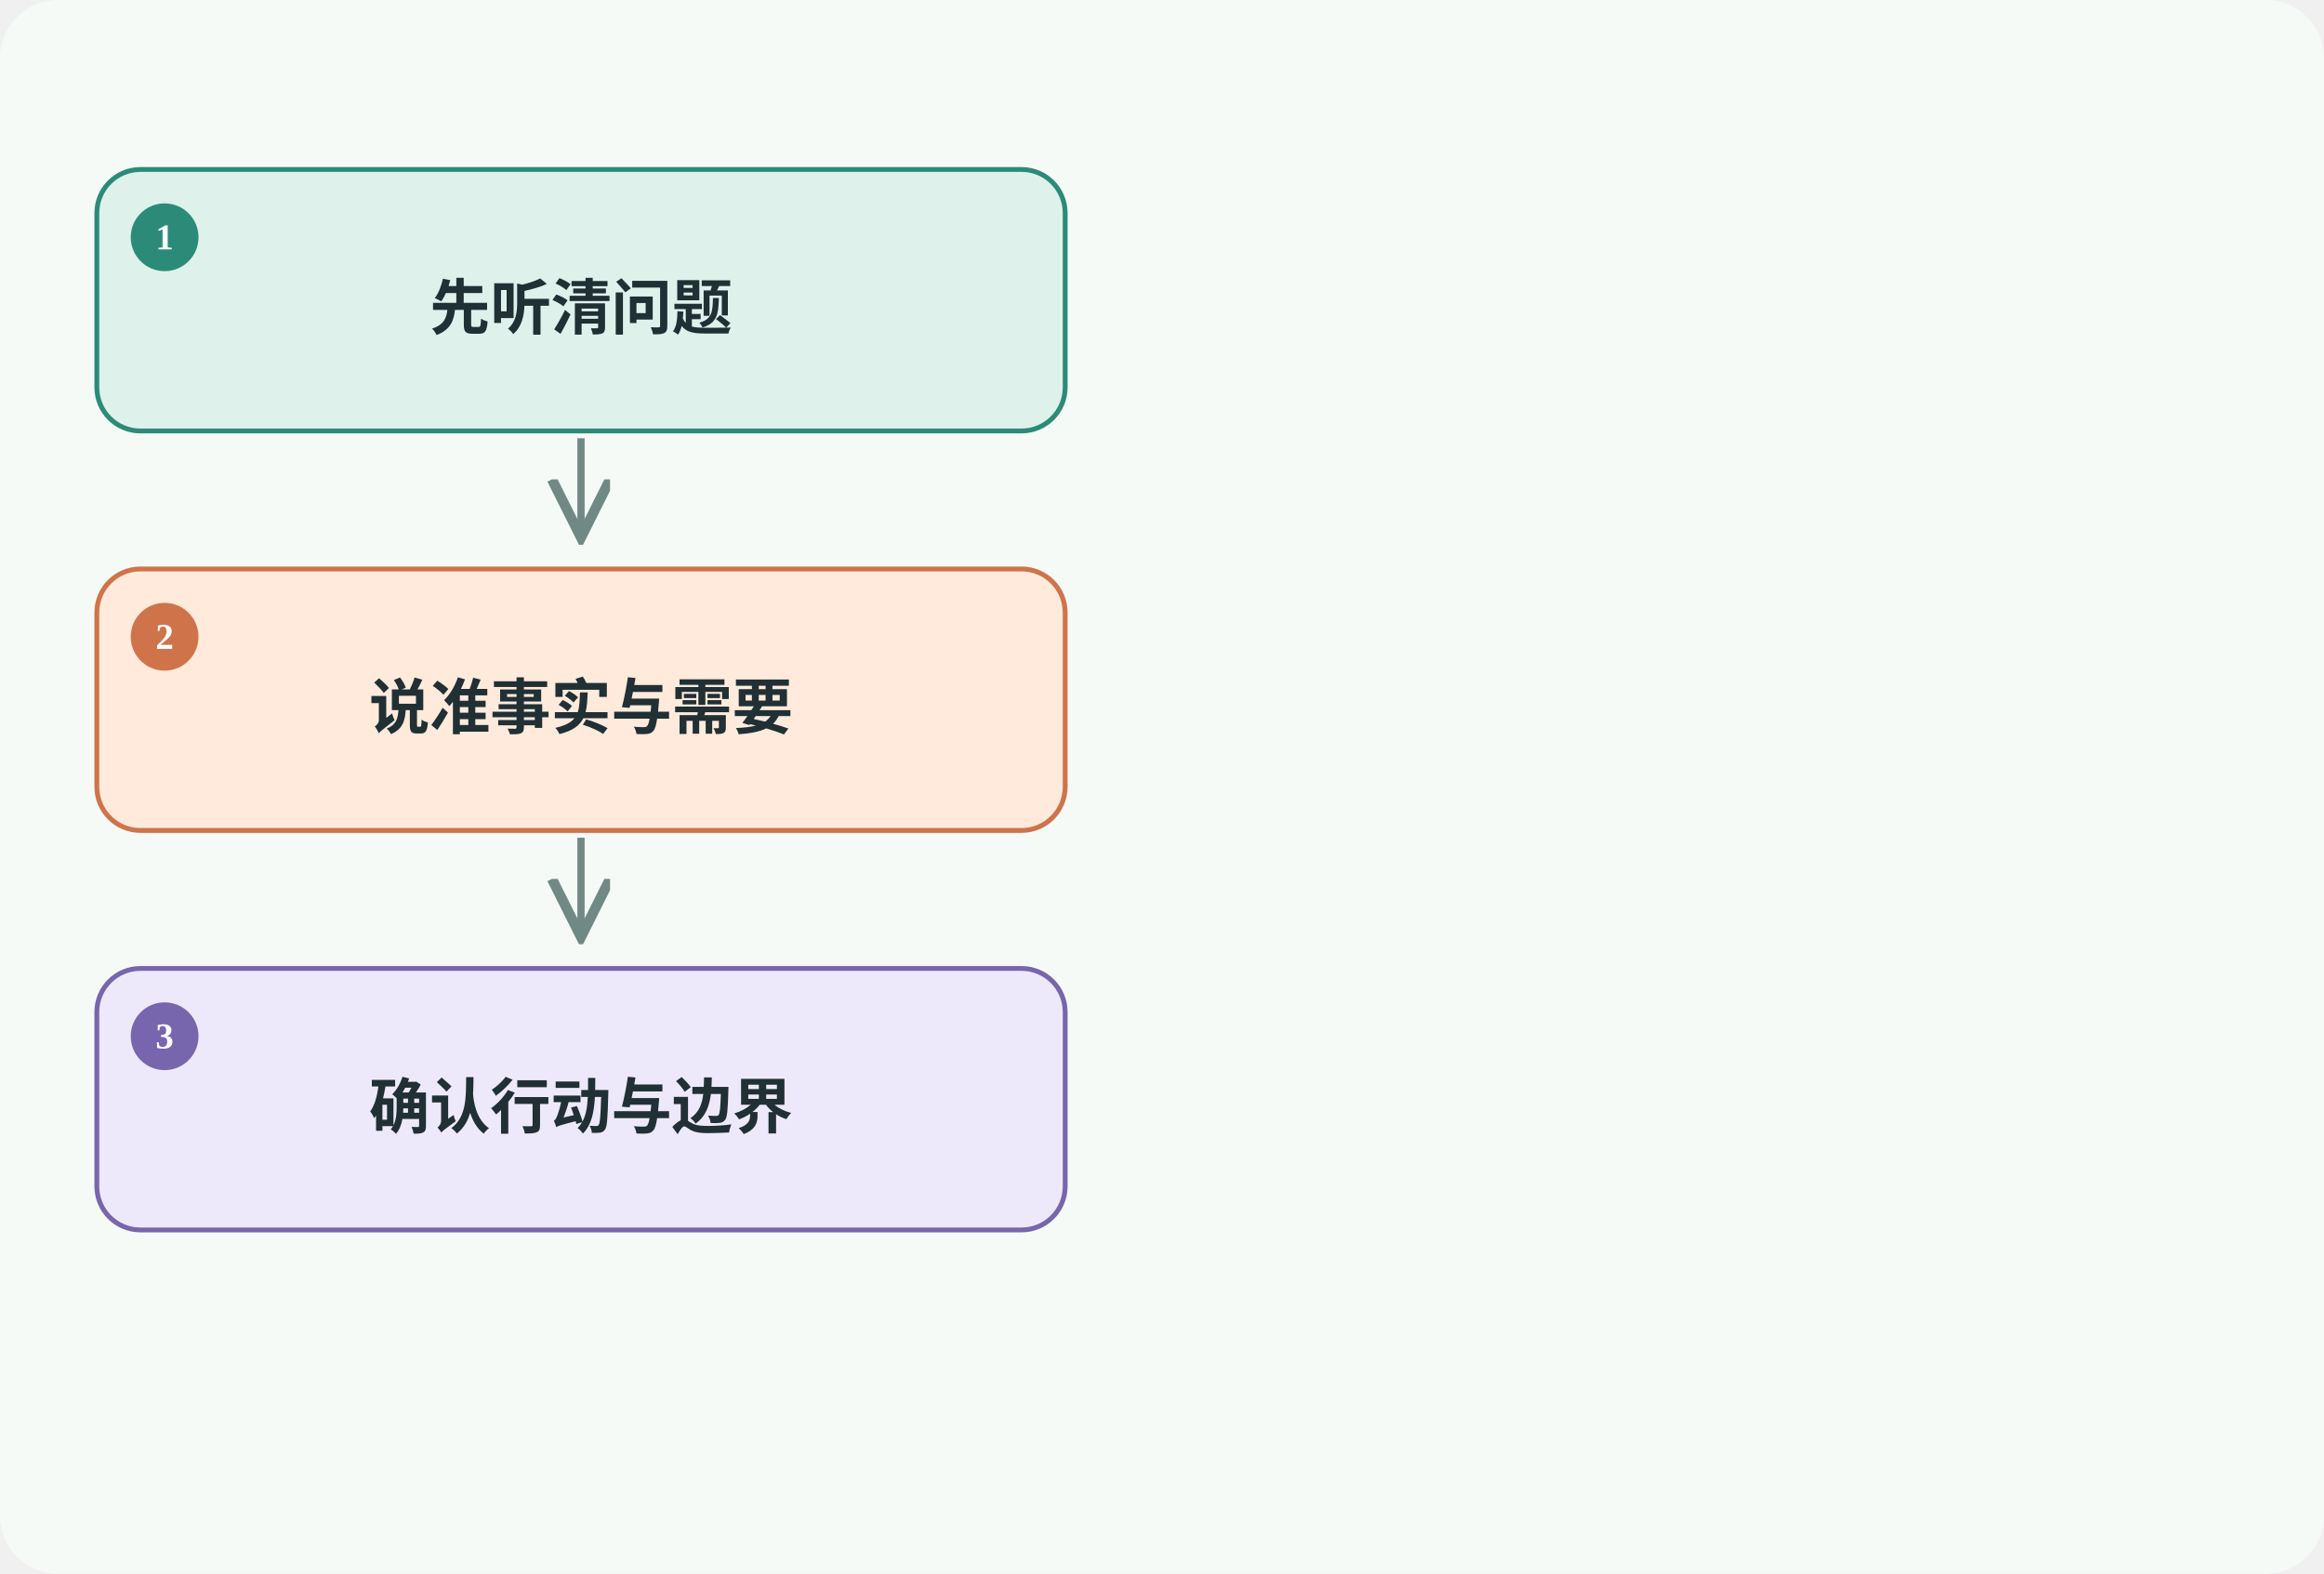
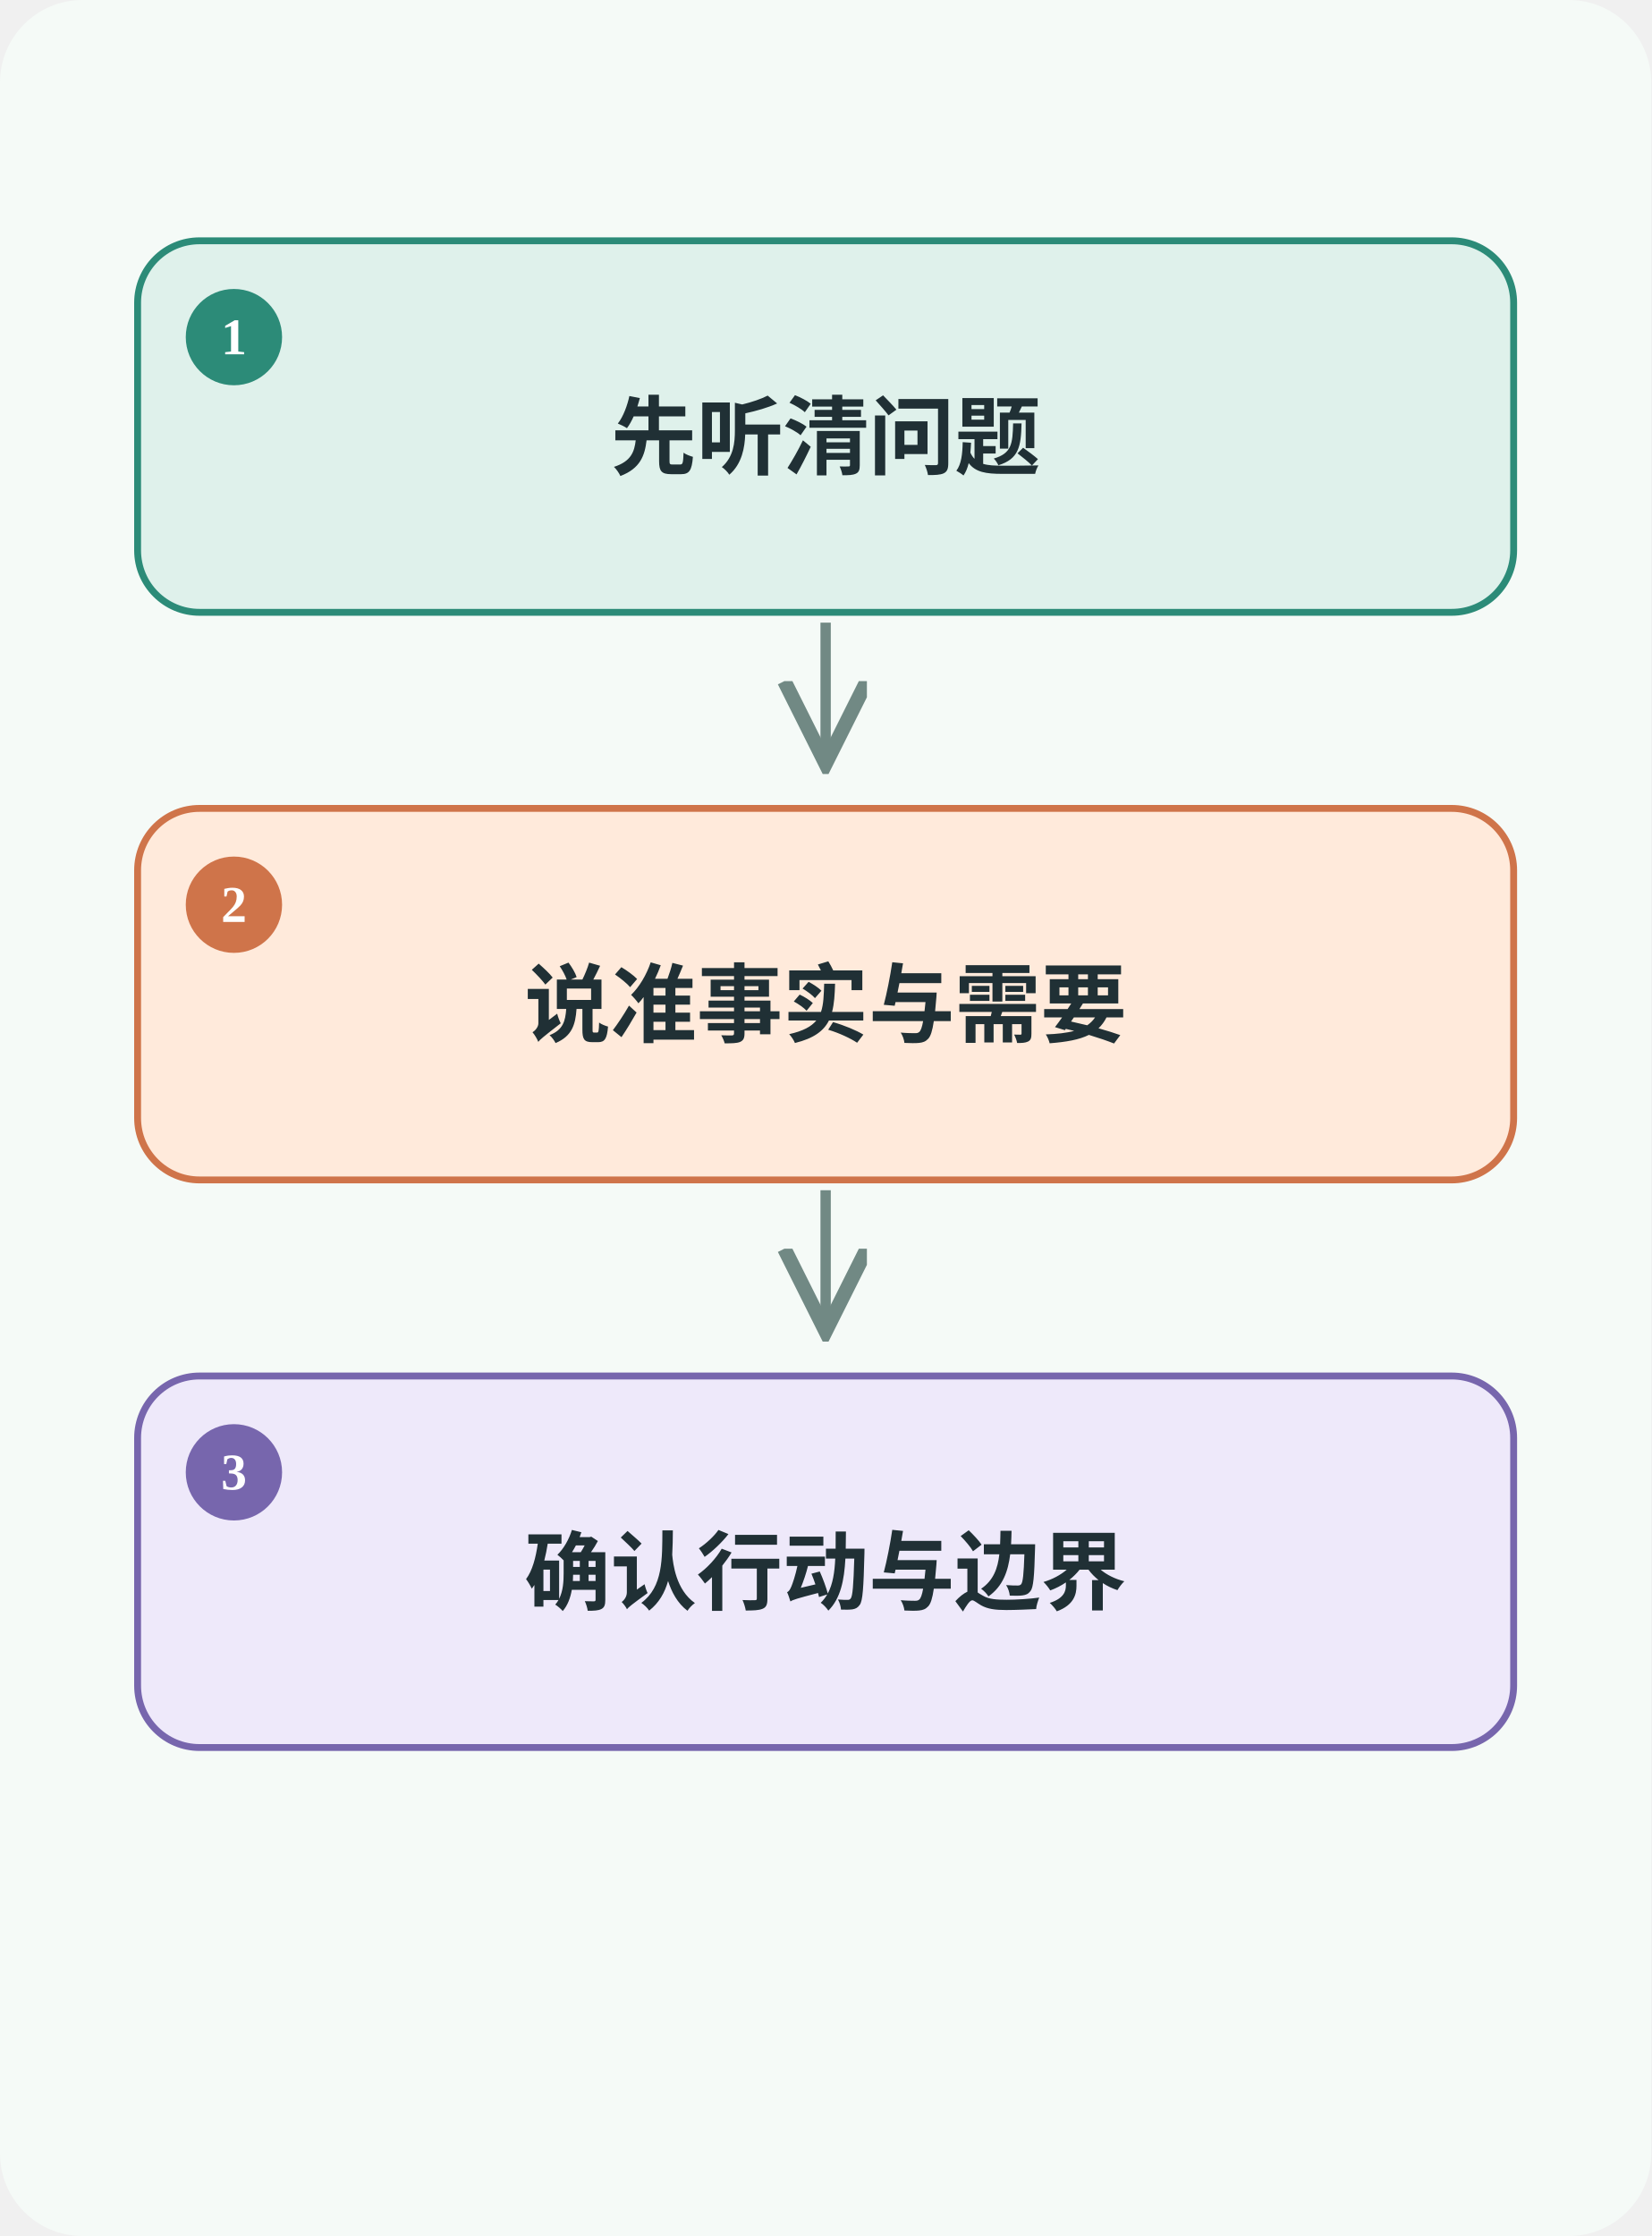
- <svg xmlns="http://www.w3.org/2000/svg" viewBox="0 0 960 650" role="img" aria-labelledby="title-communication-loop-flow-true desc-communication-loop-flow-true">
+ <svg xmlns="http://www.w3.org/2000/svg" viewBox="0 0 480 650" role="img" aria-labelledby="title-communication-loop-flow-true desc-communication-loop-flow-true">
  <defs>
    <marker id="arrow-communication-loop-flow" markerWidth="9" markerHeight="9" refX="7" refY="4" orient="auto">
      <path d="M0 0 L8 4 L0 8" fill="none" stroke="#718984" stroke-width="1.4" />
    </marker>
  </defs>
-   <rect width="960" height="650" rx="24" fill="#f5faf7" />
+   <rect width="480" height="650" rx="24" fill="#f5faf7" />
  <path d="M240 181 v 38" fill="none" stroke="#718984" stroke-width="3" marker-end="url(#arrow-communication-loop-flow)" />
  <path d="M240 346 v 38" fill="none" stroke="#718984" stroke-width="3" marker-end="url(#arrow-communication-loop-flow)" />
  <rect x="40" y="70" width="400" height="108" rx="18" fill="#dff1eb" stroke="#2c8b78" stroke-width="2" />
  <circle cx="68" cy="98" r="14" fill="#2c8b78" />
  <text x="68" y="103" font-size="15" text-anchor="middle" fill="#fff" font-weight="800">1</text>
  <text x="240" y="136" text-anchor="middle" font-size="25" font-weight="750" fill="#203035">
    <tspan x="240" dy="0">先听清问题</tspan>
  </text>
  <rect x="40" y="235" width="400" height="108" rx="18" fill="#ffeadb" stroke="#cf744a" stroke-width="2" />
  <circle cx="68" cy="263" r="14" fill="#cf744a" />
  <text x="68" y="268" font-size="15" text-anchor="middle" fill="#fff" font-weight="800">2</text>
  <text x="240" y="301" text-anchor="middle" font-size="25" font-weight="750" fill="#203035">
    <tspan x="240" dy="0">说准事实与需要</tspan>
  </text>
  <rect x="40" y="400" width="400" height="108" rx="18" fill="#eee9fa" stroke="#7766ad" stroke-width="2" />
  <circle cx="68" cy="428" r="14" fill="#7766ad" />
  <text x="68" y="433" font-size="15" text-anchor="middle" fill="#fff" font-weight="800">3</text>
  <text x="240" y="466" text-anchor="middle" font-size="25" font-weight="750" fill="#203035">
    <tspan x="240" dy="0">确认行动与边界</tspan>
  </text>
</svg>
